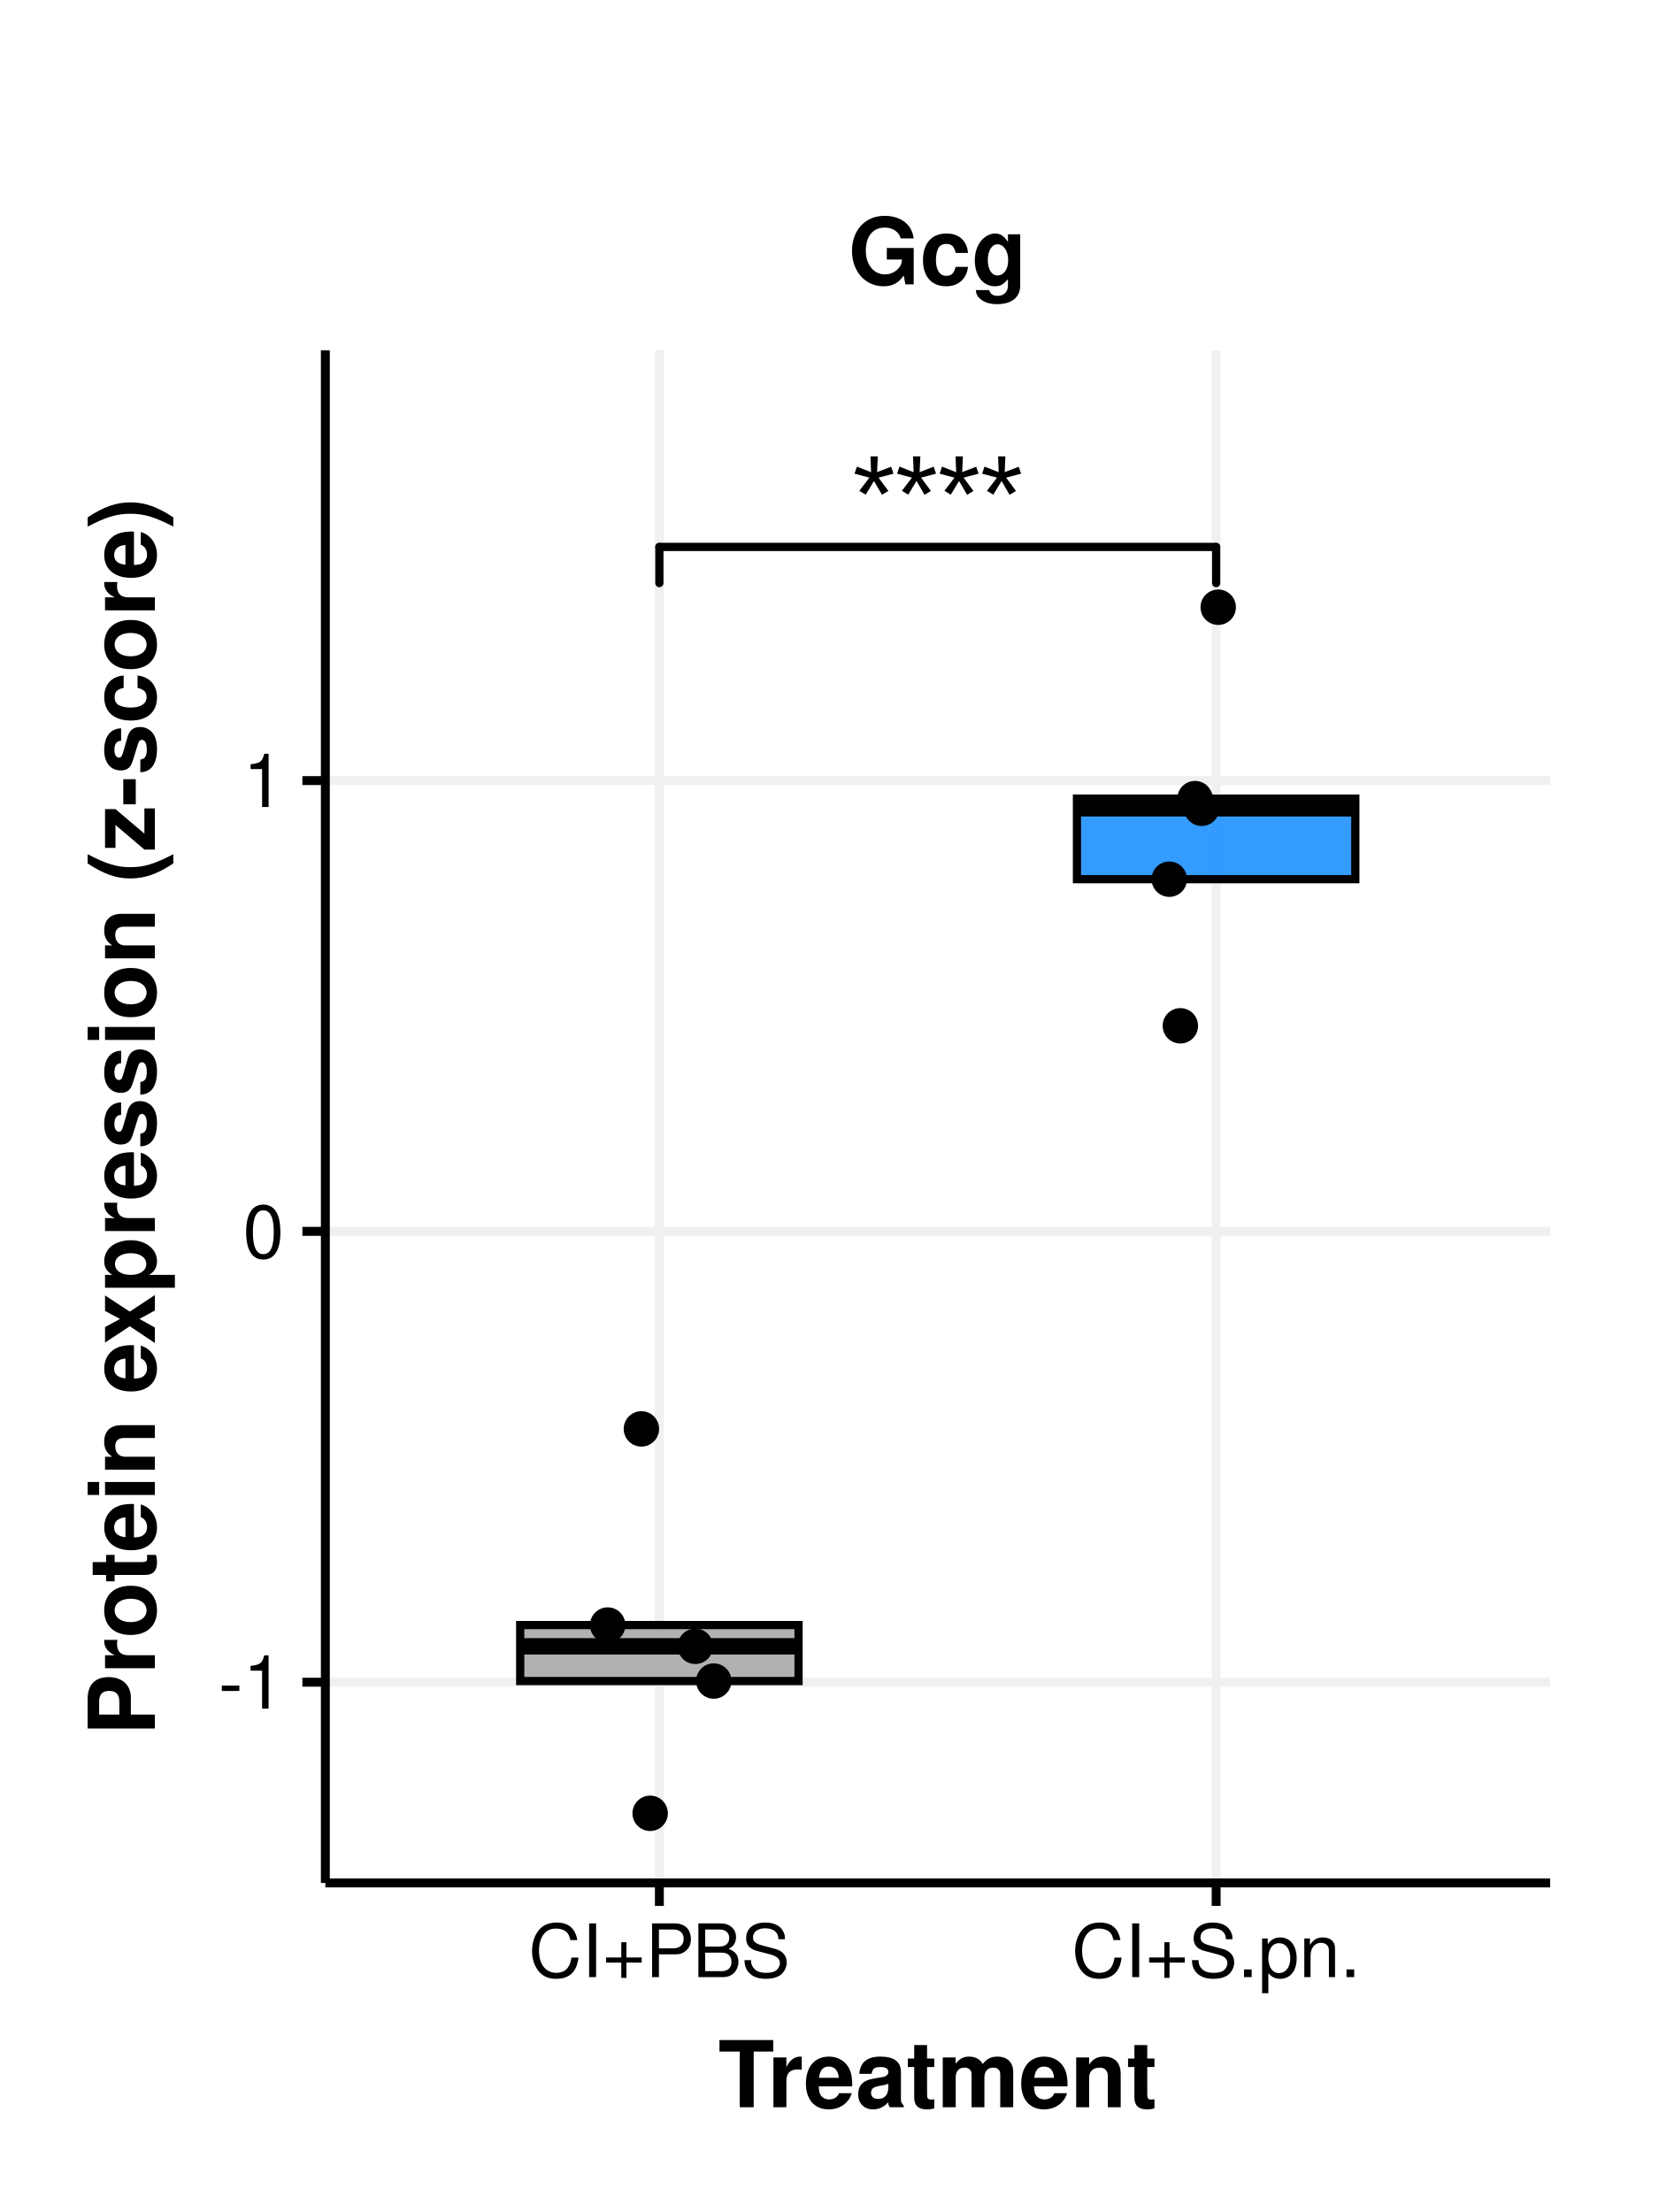
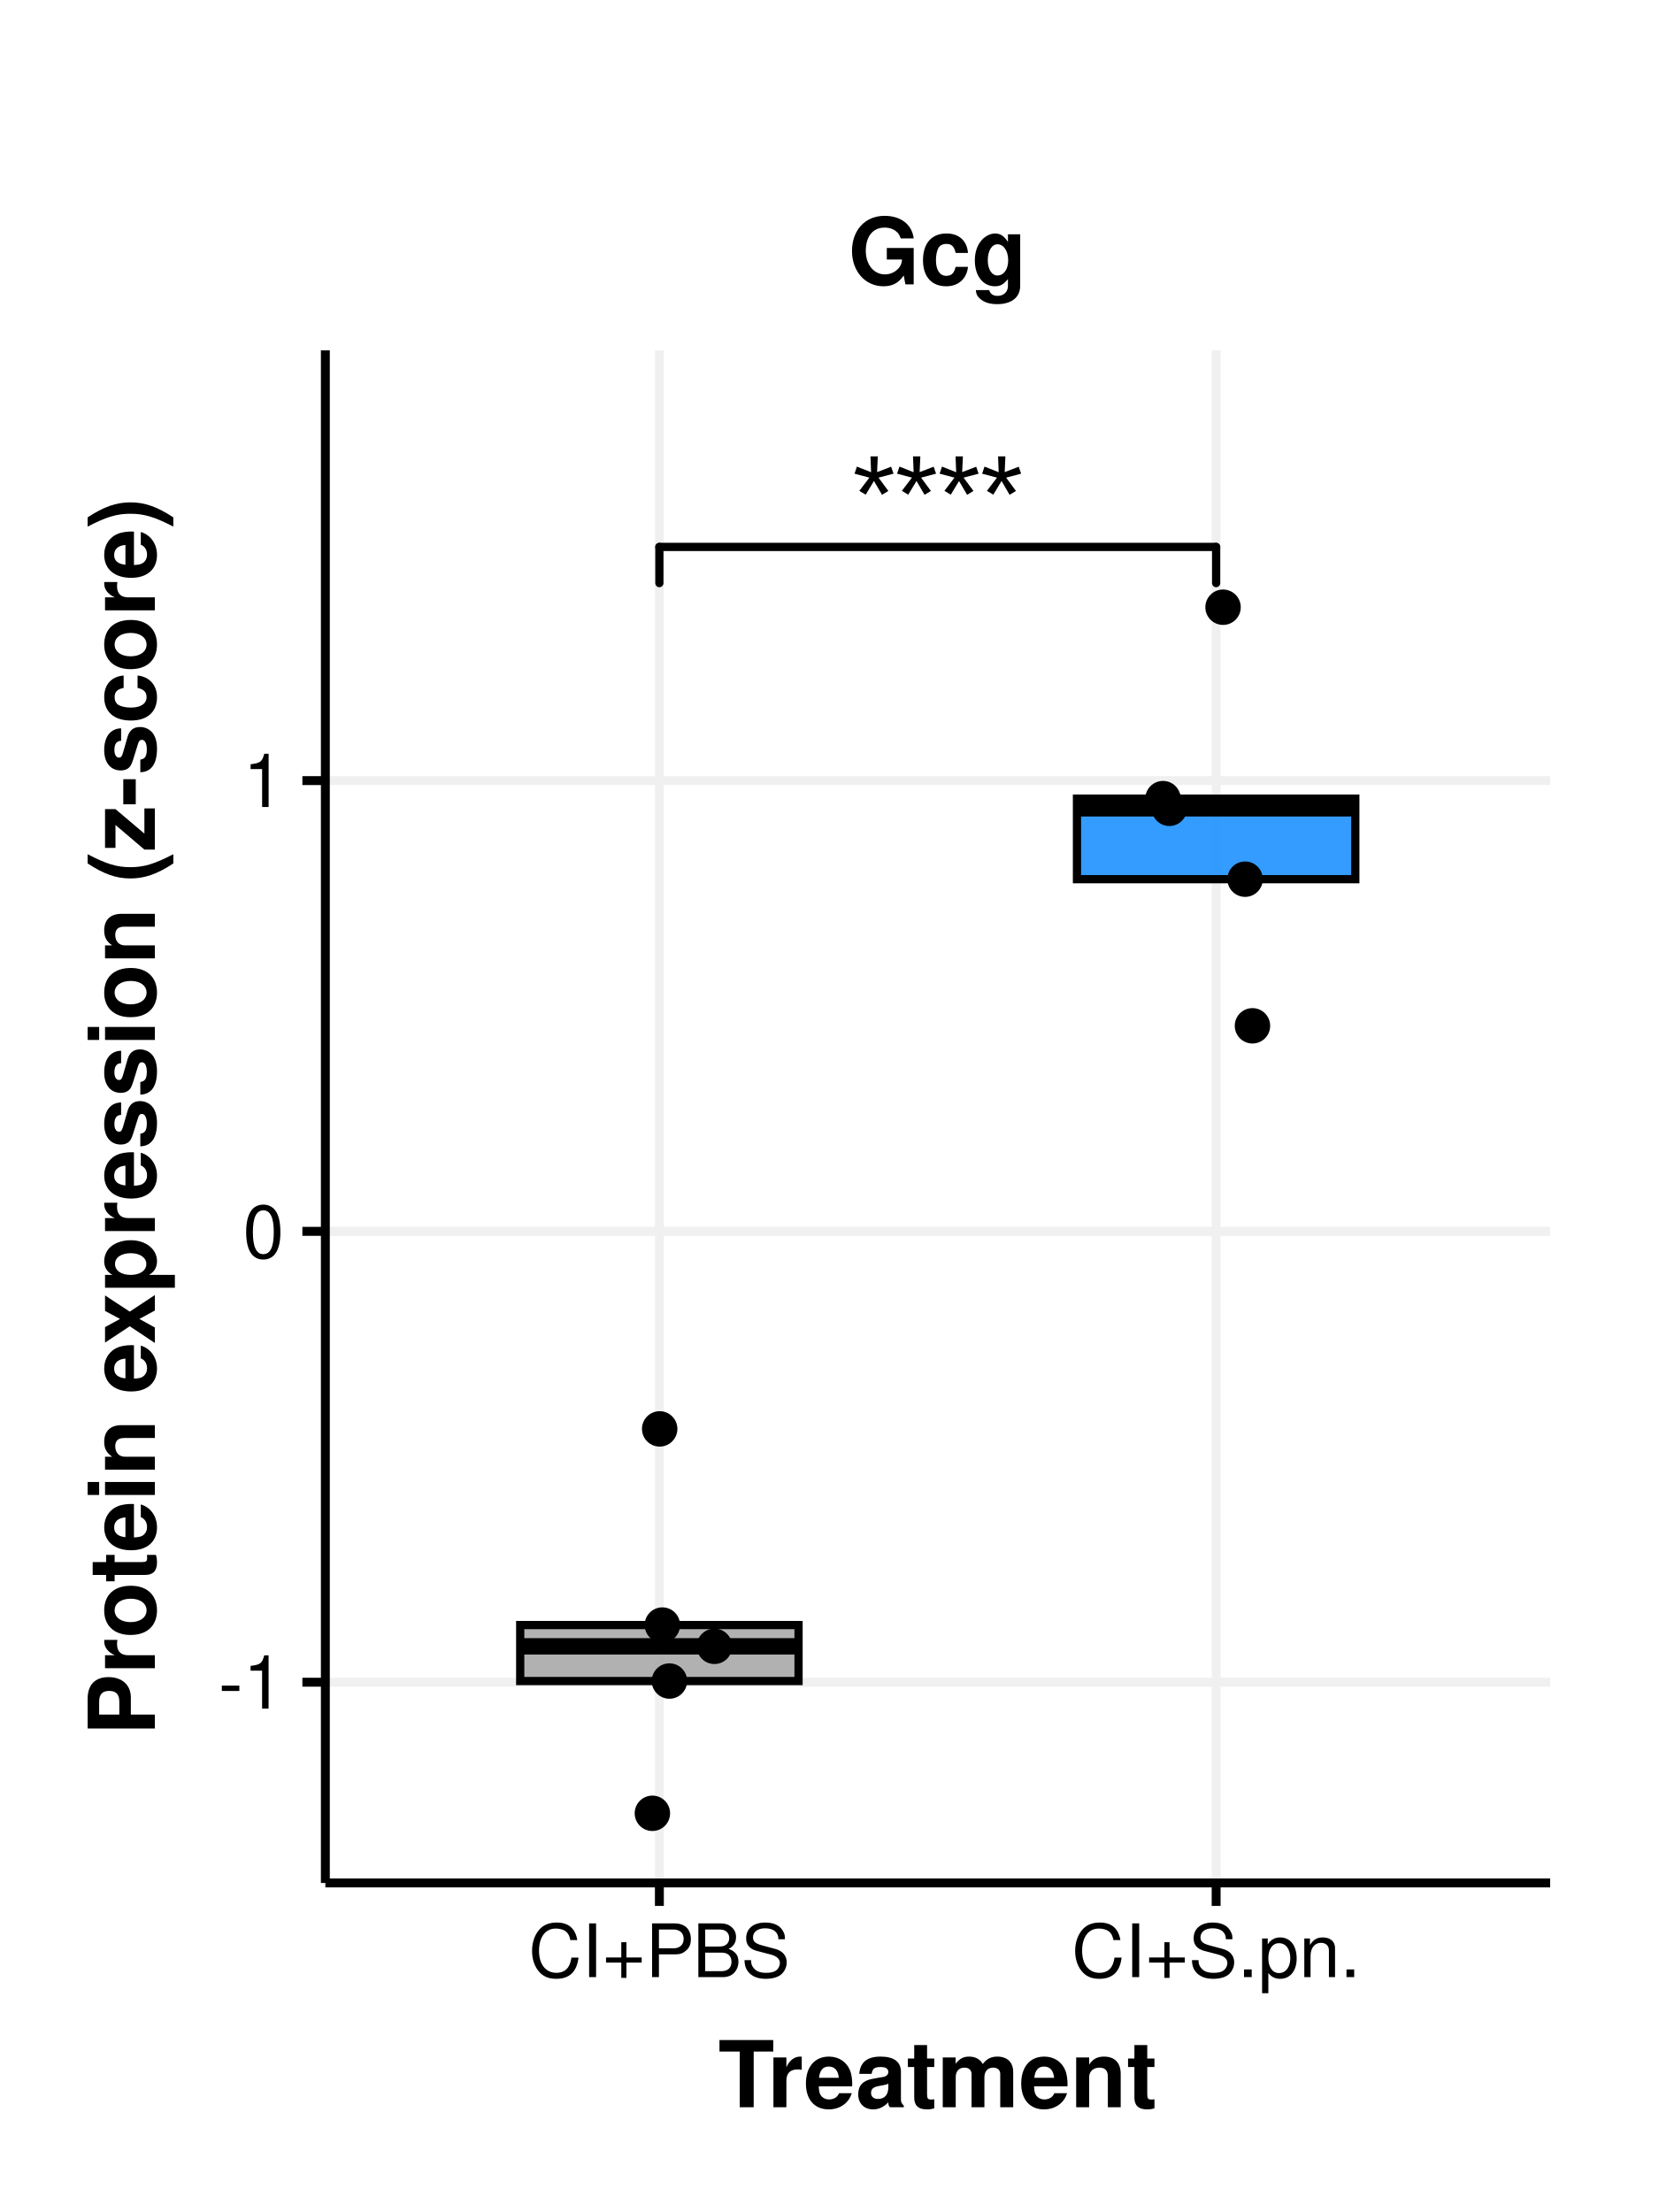
<svg xmlns="http://www.w3.org/2000/svg" class="svglite" width="216.00pt" height="288.00pt" viewBox="0 0 216.00 288.00">
  <defs>
    <style type="text/css">
    .svglite line, .svglite polyline, .svglite polygon, .svglite path, .svglite rect, .svglite circle {
      fill: none;
      stroke: #000000;
      stroke-linecap: round;
      stroke-linejoin: round;
      stroke-miterlimit: 10.00;
    }
    .svglite text {
      white-space: pre;
    }
  </style>
  </defs>
  <rect width="100%" height="100%" style="stroke: none; fill: #FFFFFF;" />
  <defs>
    <clipPath id="cpMC4wMHwyMTYuMDB8MC4wMHwyODguMDA=">
      <rect x="0.00" y="0.00" width="216.00" height="288.00" />
    </clipPath>
  </defs>
  <g clip-path="url(#cpMC4wMHwyMTYuMDB8MC4wMHwyODguMDA=)">
    <rect x="0.00" y="0.00" width="216.00" height="288.00" style="stroke-width: 1.16; stroke: none; fill: #FFFFFF;" />
  </g>
  <defs>
    <clipPath id="cpNDIuMzZ8MjAxLjgzfDQ1LjYxfDI0NS4xNg==">
      <rect x="42.36" y="45.61" width="159.46" height="199.55" />
    </clipPath>
  </defs>
  <g clip-path="url(#cpNDIuMzZ8MjAxLjgzfDQ1LjYxfDI0NS4xNg==)">
    <rect x="42.36" y="45.61" width="159.46" height="199.55" style="stroke-width: 1.16; stroke: none; fill: #FFFFFF;" />
    <polyline points="42.36,219.02 201.83,219.02 " style="stroke-width: 1.16; stroke: #F0F0F0; stroke-linecap: butt;" />
    <polyline points="42.36,160.32 201.83,160.32 " style="stroke-width: 1.16; stroke: #F0F0F0; stroke-linecap: butt;" />
    <polyline points="42.36,101.63 201.83,101.63 " style="stroke-width: 1.16; stroke: #F0F0F0; stroke-linecap: butt;" />
    <polyline points="85.85,245.16 85.85,45.61 " style="stroke-width: 1.16; stroke: #F0F0F0; stroke-linecap: butt;" />
    <polyline points="158.34,245.16 158.34,45.61 " style="stroke-width: 1.16; stroke: #F0F0F0; stroke-linecap: butt;" />
    <text x="122.10" y="69.22" text-anchor="middle" style="font-size: 14.23px; font-family: &quot;Arial&quot;;" textLength="22.15px" lengthAdjust="spacingAndGlyphs">****</text>
    <line x1="85.85" y1="75.92" x2="85.85" y2="71.21" style="stroke-width: 1.07;" />
    <line x1="85.85" y1="71.21" x2="158.34" y2="71.21" style="stroke-width: 1.07;" />
    <line x1="158.34" y1="71.21" x2="158.34" y2="75.92" style="stroke-width: 1.07;" />
    <line x1="85.85" y1="211.58" x2="85.85" y2="211.58" style="stroke-width: 1.07; stroke-linecap: butt;" />
    <line x1="85.85" y1="218.87" x2="85.85" y2="218.87" style="stroke-width: 1.07; stroke-linecap: butt;" />
    <polygon points="67.73,211.58 67.73,218.87 103.97,218.87 103.97,211.58 67.73,211.58 " style="stroke-width: 1.07; stroke-linecap: butt; stroke-linejoin: miter; fill: #A9A9A9; fill-opacity: 0.90;" />
    <line x1="67.73" y1="214.35" x2="103.97" y2="214.35" style="stroke-width: 2.13; stroke-linecap: butt; stroke-linejoin: miter;" />
    <line x1="158.34" y1="103.98" x2="158.34" y2="103.98" style="stroke-width: 1.07; stroke-linecap: butt;" />
    <line x1="158.34" y1="114.47" x2="158.34" y2="114.47" style="stroke-width: 1.07; stroke-linecap: butt;" />
    <polygon points="140.22,103.98 140.22,114.47 176.46,114.47 176.46,103.98 140.22,103.98 " style="stroke-width: 1.07; stroke-linecap: butt; stroke-linejoin: miter; fill: #1E90FF; fill-opacity: 0.90;" />
    <line x1="140.22" y1="105.24" x2="176.46" y2="105.24" style="stroke-width: 2.13; stroke-linecap: butt; stroke-linejoin: miter;" />
-     <circle cx="84.65" cy="236.09" r="1.95" style="stroke-width: 0.71; fill: #000000;" />
-     <circle cx="90.53" cy="214.35" r="1.95" style="stroke-width: 0.71; fill: #000000;" />
-     <circle cx="79.12" cy="211.58" r="1.95" style="stroke-width: 0.71; fill: #000000;" />
-     <circle cx="92.93" cy="218.87" r="1.95" style="stroke-width: 0.71; fill: #000000;" />
-     <circle cx="83.51" cy="186.04" r="1.95" style="stroke-width: 0.71; fill: #000000;" />
-     <circle cx="155.59" cy="103.98" r="1.95" style="stroke-width: 0.71; fill: #000000;" />
-     <circle cx="153.68" cy="133.56" r="1.95" style="stroke-width: 0.71; fill: #000000;" />
-     <circle cx="158.61" cy="79.06" r="1.95" style="stroke-width: 0.71; fill: #000000;" />
-     <circle cx="156.46" cy="105.24" r="1.95" style="stroke-width: 0.71; fill: #000000;" />
-     <circle cx="152.24" cy="114.47" r="1.95" style="stroke-width: 0.71; fill: #000000;" />
+     <circle cx="84.94" cy="236.09" r="1.95" style="stroke-width: 0.71; fill: #000000;" />
+     <circle cx="93.02" cy="214.35" r="1.95" style="stroke-width: 0.71; fill: #000000;" />
+     <circle cx="86.24" cy="211.58" r="1.95" style="stroke-width: 0.71; fill: #000000;" />
+     <circle cx="87.16" cy="218.87" r="1.95" style="stroke-width: 0.71; fill: #000000;" />
+     <circle cx="85.89" cy="186.04" r="1.95" style="stroke-width: 0.71; fill: #000000;" />
+     <circle cx="151.42" cy="103.98" r="1.95" style="stroke-width: 0.71; fill: #000000;" />
+     <circle cx="163.07" cy="133.56" r="1.95" style="stroke-width: 0.71; fill: #000000;" />
+     <circle cx="159.24" cy="79.06" r="1.95" style="stroke-width: 0.71; fill: #000000;" />
+     <circle cx="152.25" cy="105.24" r="1.95" style="stroke-width: 0.71; fill: #000000;" />
+     <circle cx="162.11" cy="114.47" r="1.95" style="stroke-width: 0.71; fill: #000000;" />
    <rect x="42.36" y="45.61" width="159.46" height="199.55" style="stroke-width: 1.16; stroke: none;" />
  </g>
  <g clip-path="url(#cpMC4wMHwyMTYuMDB8MC4wMHwyODguMDA=)">
    <polyline points="42.36,245.16 42.36,45.61 " style="stroke-width: 1.16; stroke-linecap: butt;" />
    <text x="36.98" y="222.46" text-anchor="end" style="font-size: 9.60px; font-family: &quot;Helvetica&quot;;" textLength="8.53px" lengthAdjust="spacingAndGlyphs">-1</text>
    <text x="36.98" y="163.77" text-anchor="end" style="font-size: 9.60px; font-family: &quot;Helvetica&quot;;" textLength="5.34px" lengthAdjust="spacingAndGlyphs">0</text>
    <text x="36.98" y="105.07" text-anchor="end" style="font-size: 9.60px; font-family: &quot;Helvetica&quot;;" textLength="5.34px" lengthAdjust="spacingAndGlyphs">1</text>
    <polyline points="39.37,219.02 42.36,219.02 " style="stroke-width: 1.16; stroke-linecap: butt;" />
    <polyline points="39.37,160.32 42.36,160.32 " style="stroke-width: 1.16; stroke-linecap: butt;" />
    <polyline points="39.37,101.63 42.36,101.63 " style="stroke-width: 1.16; stroke-linecap: butt;" />
    <polyline points="42.36,245.16 201.83,245.16 " style="stroke-width: 1.16; stroke-linecap: butt;" />
    <polyline points="85.85,248.15 85.85,245.16 " style="stroke-width: 1.16; stroke-linecap: butt;" />
    <polyline points="158.34,248.15 158.34,245.16 " style="stroke-width: 1.16; stroke-linecap: butt;" />
    <text x="85.85" y="257.42" text-anchor="middle" style="font-size: 9.60px; font-family: &quot;Helvetica&quot;;" textLength="34.39px" lengthAdjust="spacingAndGlyphs">CI+PBS</text>
    <text x="158.34" y="257.42" text-anchor="middle" style="font-size: 9.60px; font-family: &quot;Helvetica&quot;;" textLength="37.59px" lengthAdjust="spacingAndGlyphs">CI+S.pn.</text>
    <text x="122.10" y="274.36" text-anchor="middle" style="font-size: 12.00px; font-weight: bold; font-family: &quot;Helvetica&quot;;" textLength="58.02px" lengthAdjust="spacingAndGlyphs">Treatment</text>
    <text transform="translate(20.16,145.39) rotate(-90)" text-anchor="middle" style="font-size: 12.00px; font-weight: bold; font-family: &quot;Helvetica&quot;;" textLength="161.39px" lengthAdjust="spacingAndGlyphs">Protein expression (z-score)</text>
    <text x="122.10" y="36.99" text-anchor="middle" style="font-size: 12.00px; font-weight: bold; font-family: &quot;Helvetica&quot;;" textLength="23.34px" lengthAdjust="spacingAndGlyphs">Gcg</text>
  </g>
</svg>
